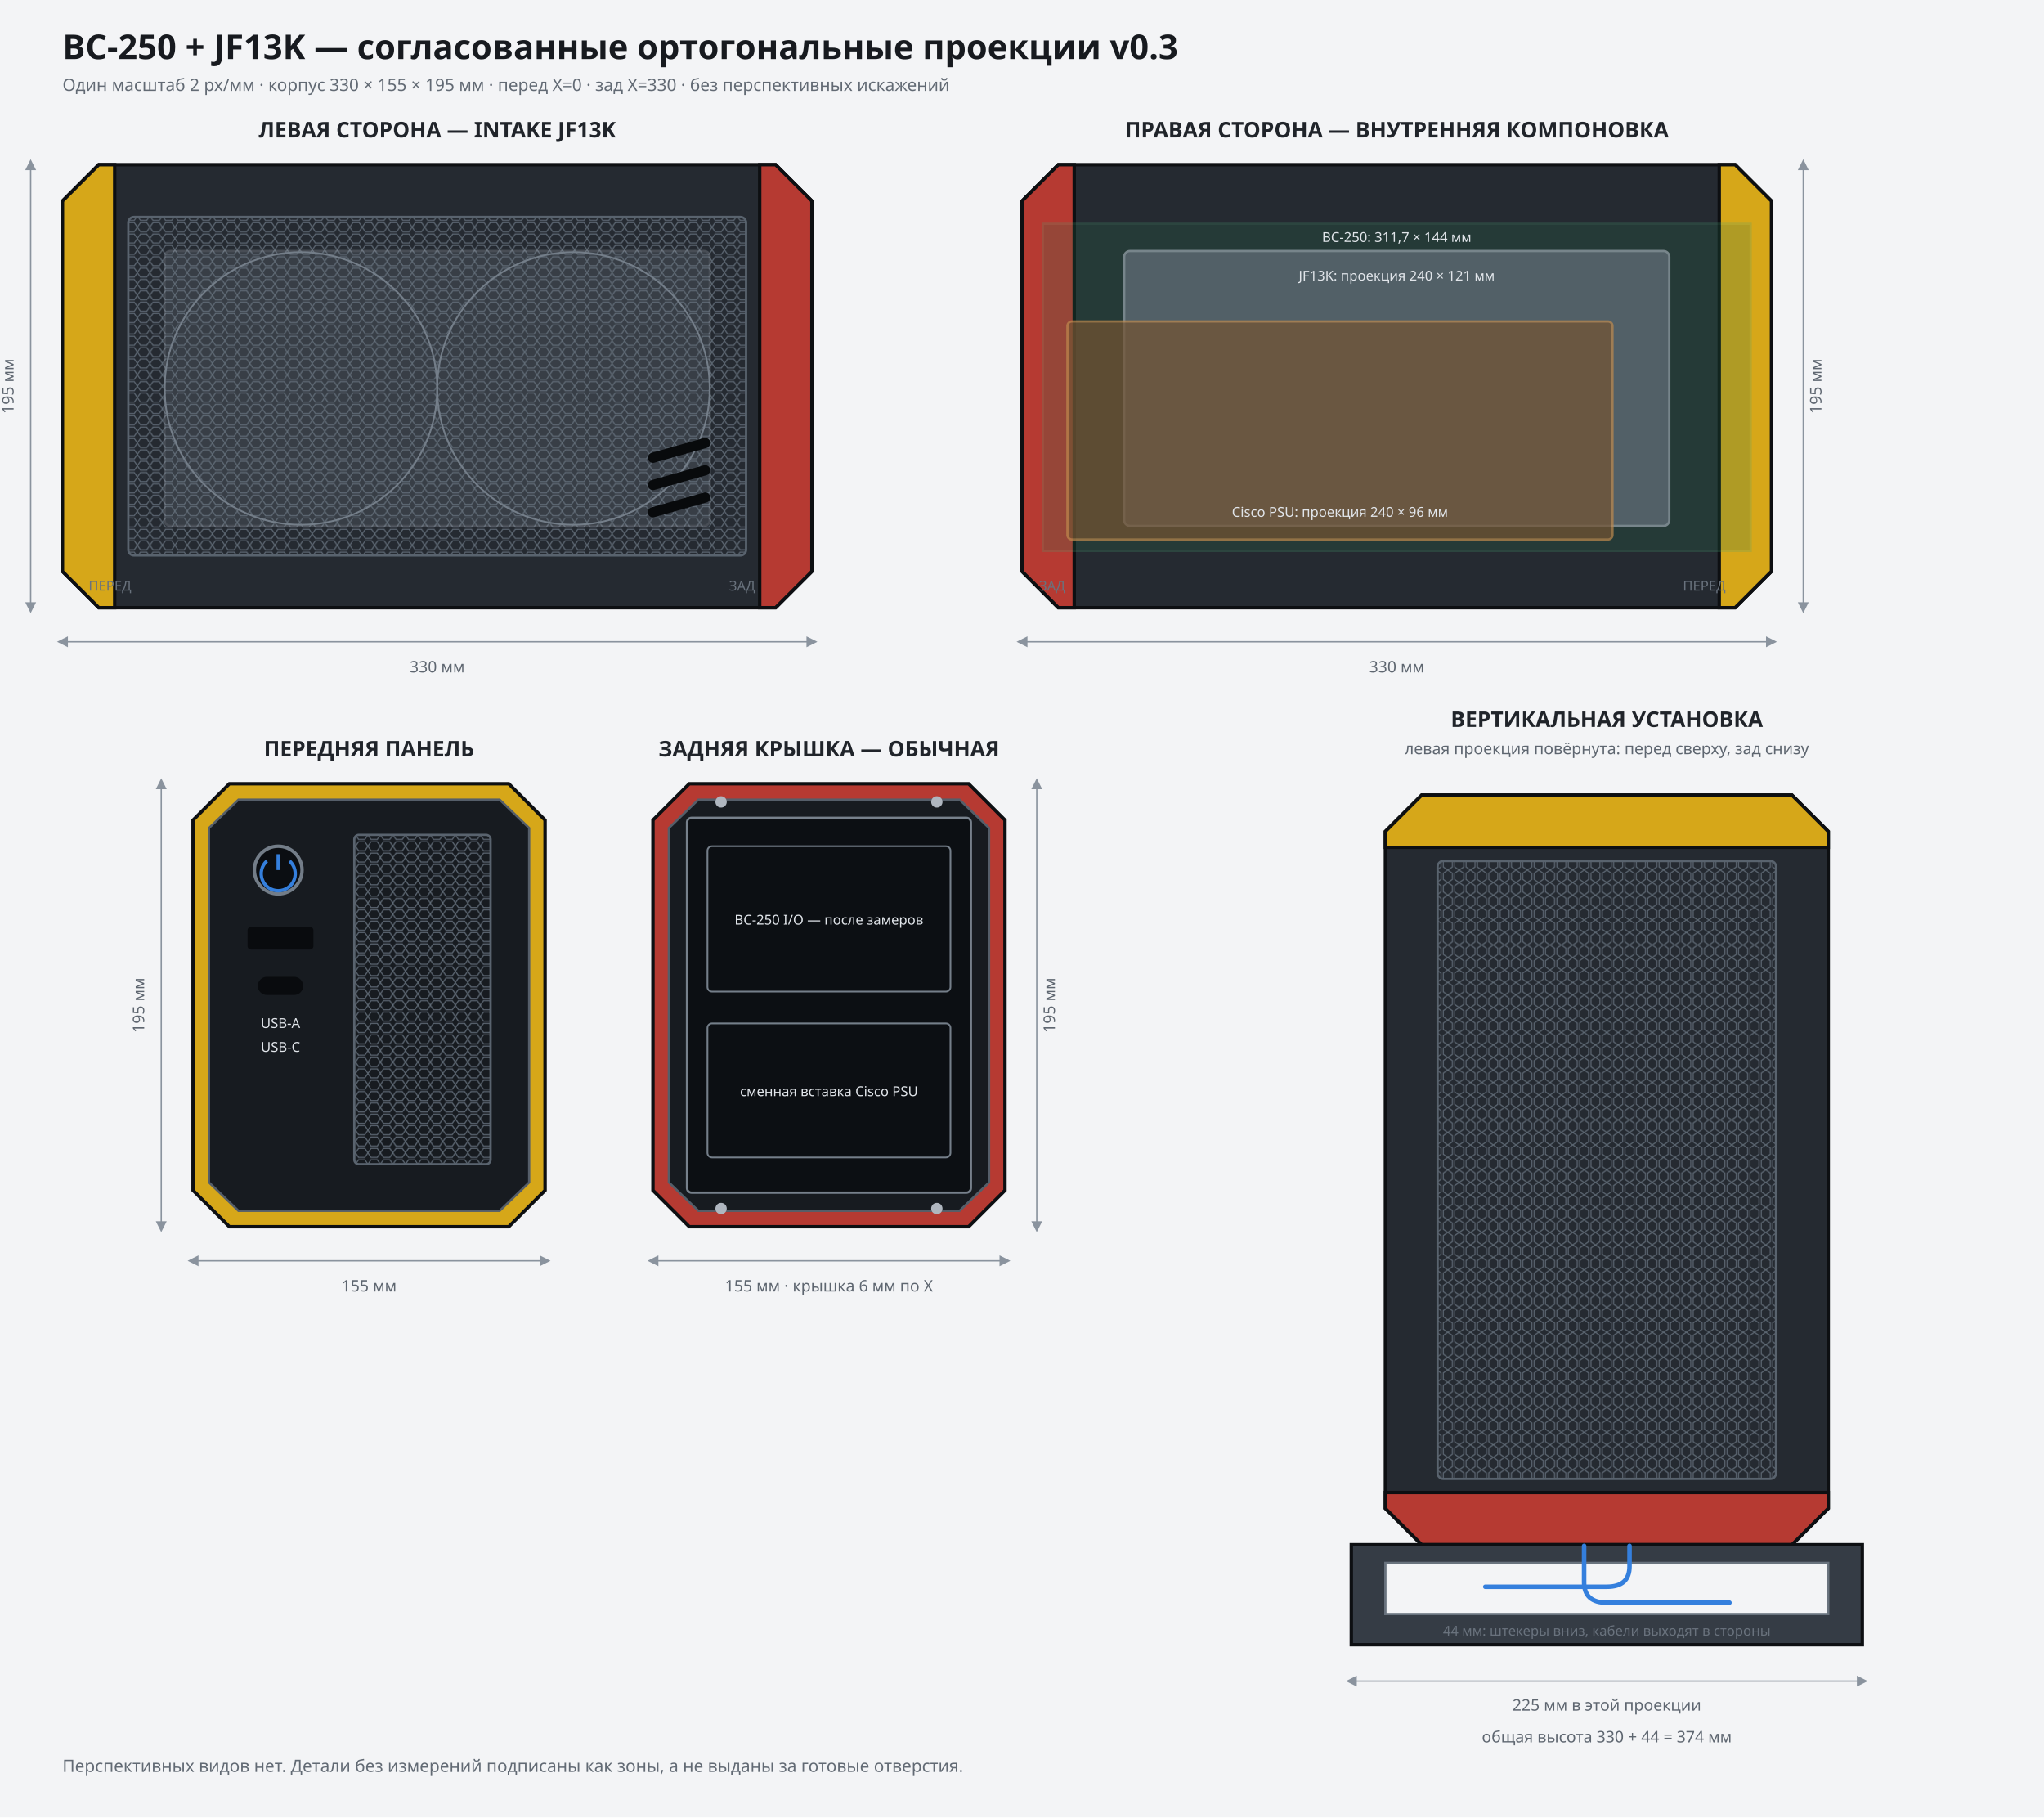
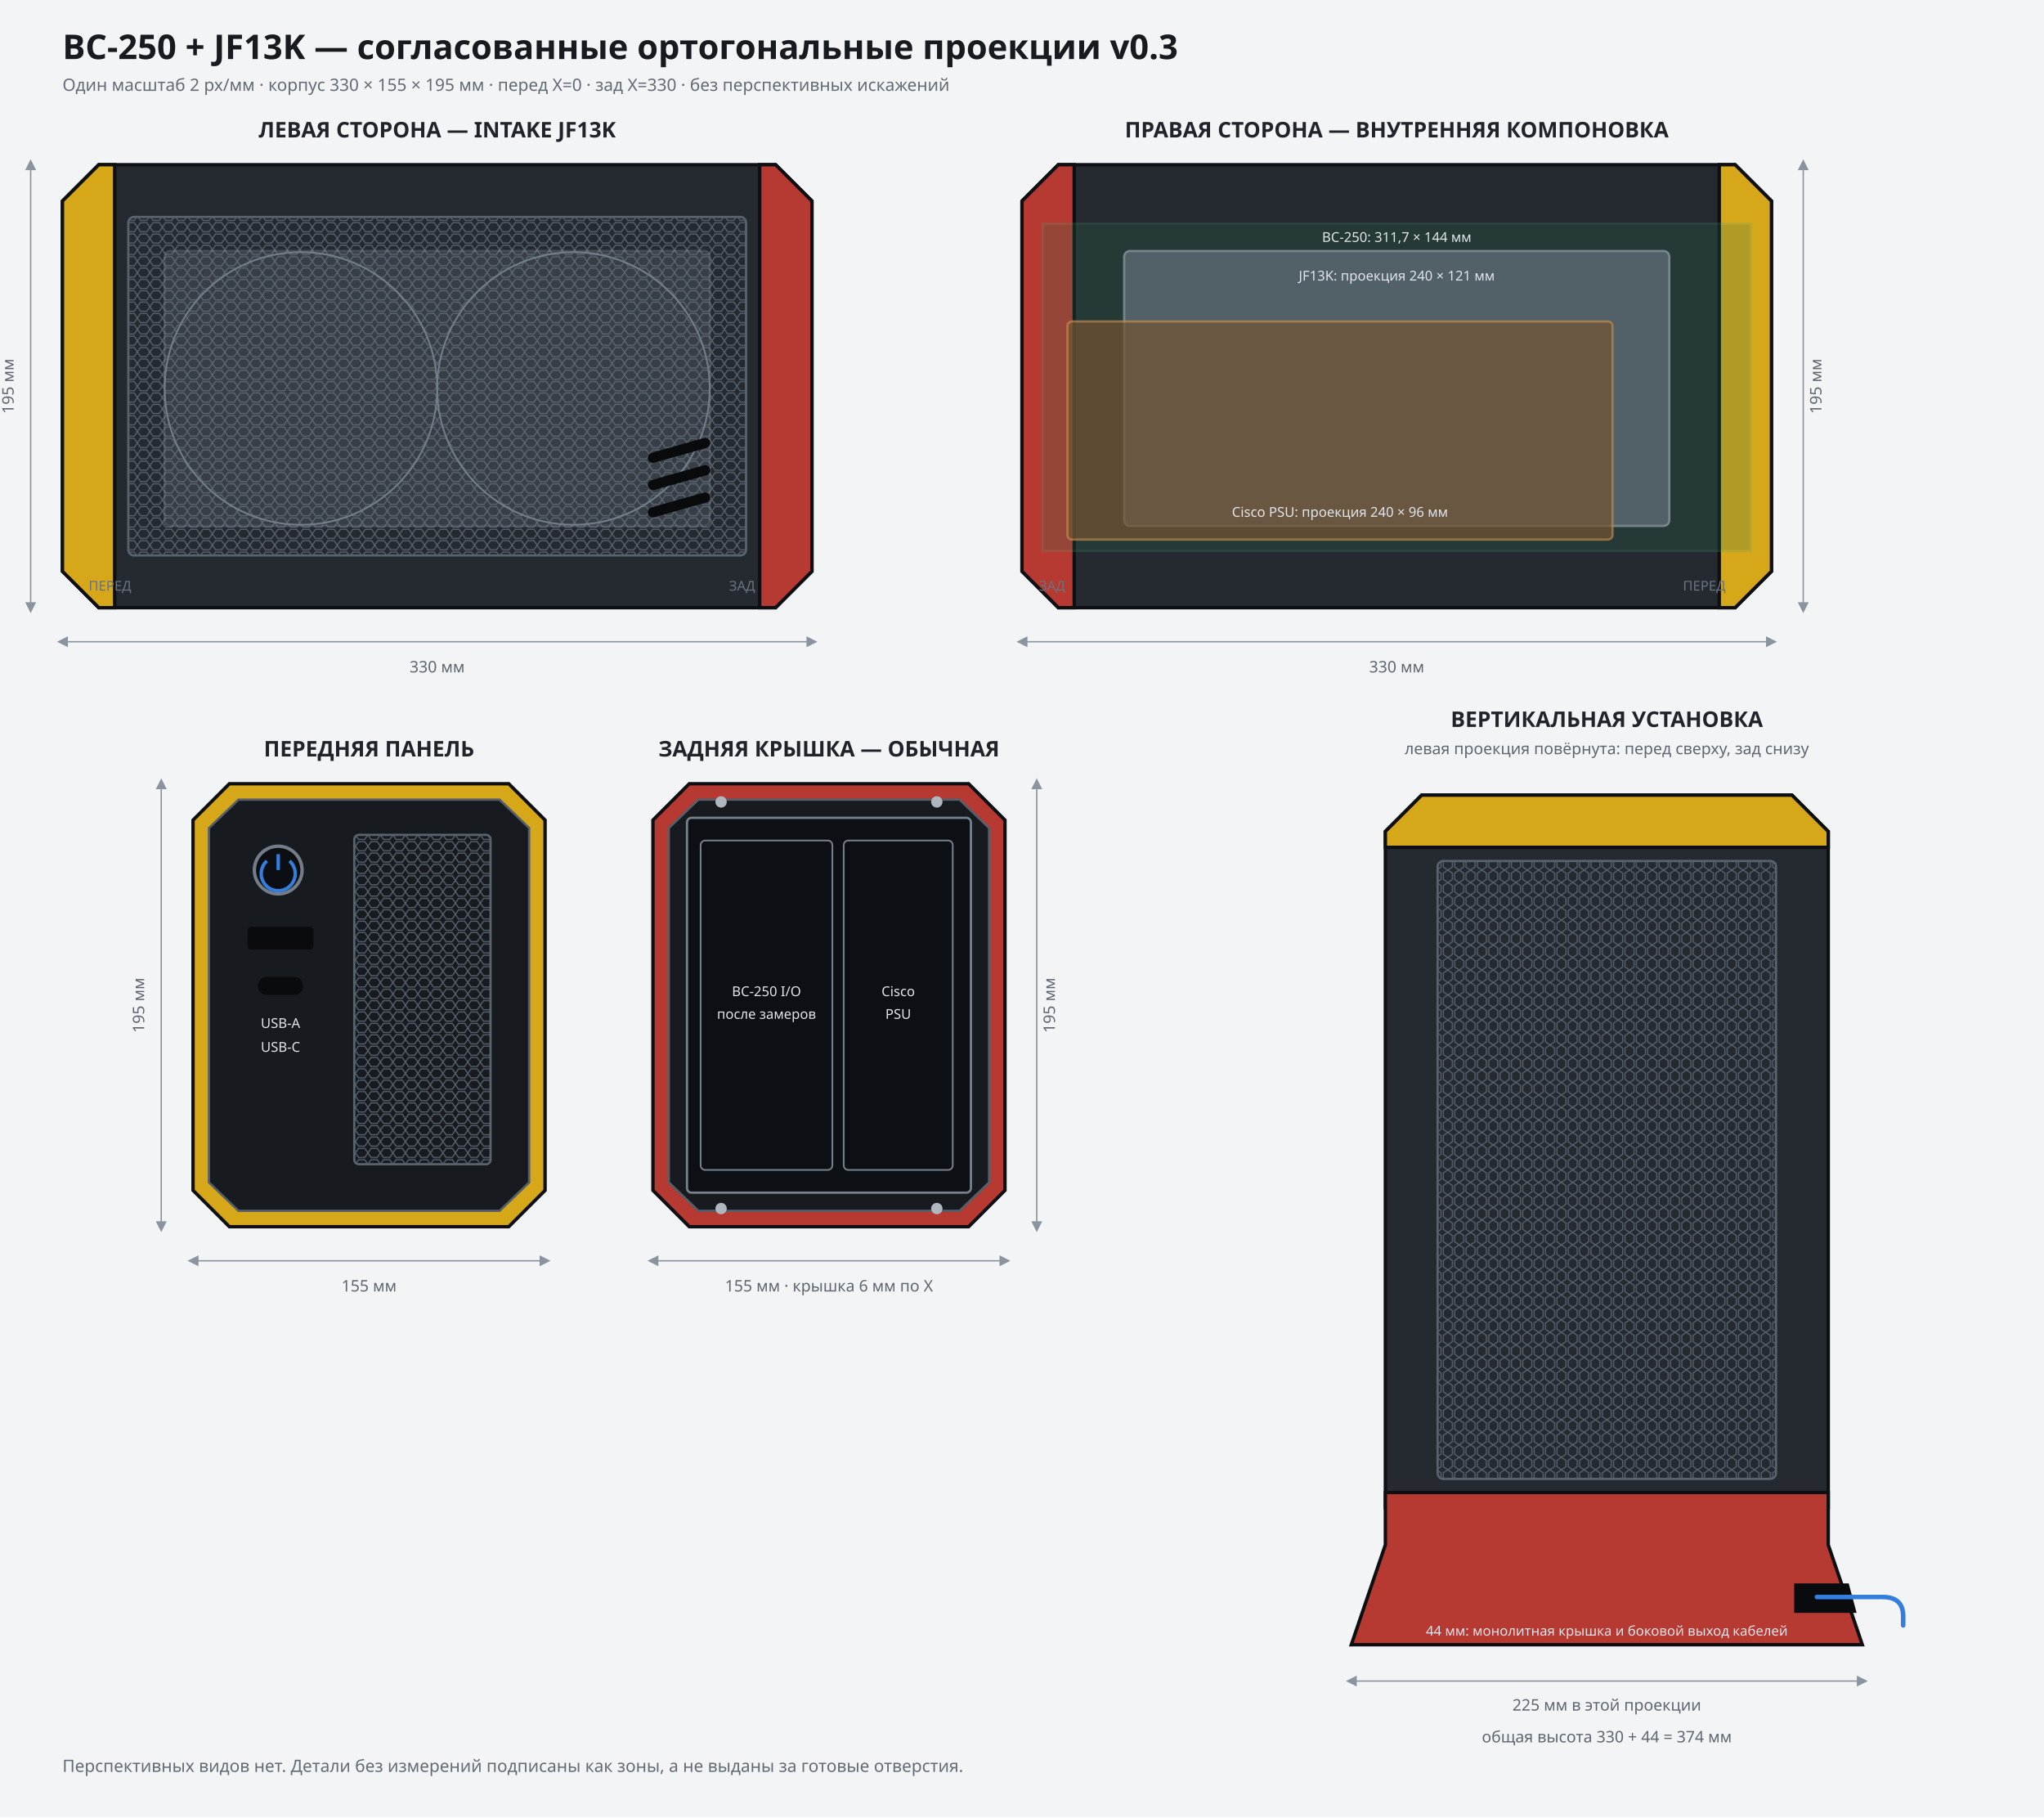
<svg xmlns="http://www.w3.org/2000/svg" width="1800" height="1600" viewBox="0 0 1800 1600">
  <defs>
    <style>
      .title{font:700 30px system-ui,sans-serif;fill:#171a1f}.subtitle{font:15px system-ui,sans-serif;fill:#626a74}
      .view-title{font:700 19px system-ui,sans-serif;fill:#20242a}.caption{font:14px system-ui,sans-serif;fill:#5e6670}
      .small{font:12px system-ui,sans-serif;fill:#69727d}.case{fill:#252a31;stroke:#0d0f12;stroke-width:3}
      .panel{fill:#171b20;stroke:#555e69;stroke-width:2}.front{fill:#d6a719;stroke:#0d0f12;stroke-width:3}
      .rear{fill:#b63a32;stroke:#0d0f12;stroke-width:3}.base{fill:#353c45;stroke:#0d0f12;stroke-width:3}
      .slot{fill:#090b0e}.outline{fill:none;stroke:#747e89;stroke-width:1.5}.dim{fill:none;stroke:#8a939e;stroke-width:1.2}
      .pcb{fill:#24734c;stroke:#46a472;stroke-width:2}.cooler{fill:#68737f;stroke:#a0aab4;stroke-width:2}
      .psu{fill:#735332;stroke:#bc884c;stroke-width:2}.cable{fill:none;stroke:#347fdd;stroke-width:4;stroke-linecap:round}
      .inside{font:12px system-ui,sans-serif;fill:#e1e5ea}
    </style>
    <pattern id="mesh" width="11" height="10" patternUnits="userSpaceOnUse">
      <path d="M2.75 1h5.5L11 5 8.25 9h-5.5L0 5z" fill="none" stroke="#59636e" stroke-width="1" />
    </pattern>
    <marker id="arr" markerWidth="8" markerHeight="8" refX="4" refY="4" orient="auto-start-reverse">
      <path d="M0 0L8 4L0 8z" fill="#8a939e" />
    </marker>
    <path id="side-shell" d="M0 32L32 0H628L660 32V358L628 390H32L0 358Z" />
    <path id="end-shell" d="M0 32L32 0H278L310 32V358L278 390H32L0 358Z" />
  </defs>
  <rect width="1800" height="1600" fill="#f3f4f6" />
  <text class="title" x="55" y="52">BC-250 + JF13K — согласованные ортогональные проекции v0.3</text>
  <text class="subtitle" x="55" y="80">Один масштаб 2 px/мм · корпус 330 × 155 × 195 мм · перед X=0 · зад X=330 · без перспективных искажений</text>
  <g transform="translate(55 145)">
    <text class="view-title" x="330" y="-24" text-anchor="middle">ЛЕВАЯ СТОРОНА — INTAKE JF13K</text>
    <use href="#side-shell" class="case" />
    <path class="front" d="M0 32L32 0H46V390H32L0 358Z" />
    <path class="rear" d="M614 0H628L660 32V358L628 390H614Z" />
    <rect x="58" y="46" width="544" height="298" rx="5" fill="url(#mesh)" stroke="#59636e" stroke-width="2" />
    <rect class="cooler" x="90" y="76" width="480" height="242" rx="5" opacity=".28" />
    <circle class="outline" cx="210" cy="197" r="120" />
    <circle class="outline" cx="450" cy="197" r="120" />
    <g stroke="#080a0c" stroke-width="9" stroke-linecap="round">
      <path d="M520 258l46-13" />
      <path d="M520 282l46-13" />
      <path d="M520 306l46-13" />
    </g>
    <path class="dim" marker-start="url(#arr)" marker-end="url(#arr)" d="M0 420H660" />
    <text class="caption" x="330" y="447" text-anchor="middle">330 мм</text>
    <path class="dim" marker-start="url(#arr)" marker-end="url(#arr)" d="M-28 0V390" />
    <text class="caption" x="-43" y="195" text-anchor="middle" transform="rotate(-90 -43 195)">195 мм</text>
    <text class="small" x="23" y="375">ПЕРЕД</text>
    <text class="small" x="587" y="375">ЗАД</text>
  </g>
  <g transform="translate(900 145)">
    <text class="view-title" x="330" y="-24" text-anchor="middle">ПРАВАЯ СТОРОНА — ВНУТРЕННЯЯ КОМПОНОВКА</text>
    <use href="#side-shell" class="case" />
    <path class="rear" d="M0 32L32 0H46V390H32L0 358Z" />
    <path class="front" d="M614 0H628L660 32V358L628 390H614Z" />
    <rect class="pcb" x="18.3" y="52" width="623.4" height="288" opacity=".22" />
    <rect class="cooler" x="90" y="76" width="480" height="242" rx="5" opacity=".67" />
    <rect class="psu" x="40" y="138" width="480" height="192" rx="4" opacity=".72" />
    <text class="inside" x="330" y="102" text-anchor="middle">JF13K: проекция 240 × 121 мм</text>
    <text class="inside" x="280" y="310" text-anchor="middle">Cisco PSU: проекция 240 × 96 мм</text>
    <text class="inside" x="330" y="68" text-anchor="middle">BC-250: 311,7 × 144 мм</text>
    <path class="dim" marker-start="url(#arr)" marker-end="url(#arr)" d="M0 420H660" />
    <text class="caption" x="330" y="447" text-anchor="middle">330 мм</text>
    <path class="dim" marker-start="url(#arr)" marker-end="url(#arr)" d="M688 0V390" />
    <text class="caption" x="704" y="195" text-anchor="middle" transform="rotate(-90 704 195)">195 мм</text>
    <text class="small" x="15" y="375">ЗАД</text>
    <text class="small" x="582" y="375">ПЕРЕД</text>
  </g>
  <g transform="translate(170 690)">
    <text class="view-title" x="155" y="-24" text-anchor="middle">ПЕРЕДНЯЯ ПАНЕЛЬ</text>
    <use href="#end-shell" class="front" />
    <path class="panel" d="M14 39L40 14H270L296 39V351L270 376H40L14 351Z" />
    <circle cx="75" cy="76" r="21" fill="#0b0e12" stroke="#737d88" stroke-width="3" />
    <path d="M75 62v14m-10-8a15 15 0 1 0 20 0" fill="none" stroke="#347fdd" stroke-width="3" />
    <rect class="slot" x="48" y="126" width="58" height="20" rx="3" />
    <rect class="slot" x="57" y="170" width="40" height="16" rx="8" />
    <rect x="142" y="45" width="120" height="290" rx="4" fill="url(#mesh)" stroke="#59636e" stroke-width="2" />
    <text class="inside" x="77" y="215" text-anchor="middle">USB-A</text>
    <text class="inside" x="77" y="236" text-anchor="middle">USB-C</text>
    <path class="dim" marker-start="url(#arr)" marker-end="url(#arr)" d="M0 420H310" />
    <text class="caption" x="155" y="447" text-anchor="middle">155 мм</text>
    <path class="dim" marker-start="url(#arr)" marker-end="url(#arr)" d="M-28 0V390" />
    <text class="caption" x="-43" y="195" text-anchor="middle" transform="rotate(-90 -43 195)">195 мм</text>
  </g>
  <g transform="translate(575 690)">
    <text class="view-title" x="155" y="-24" text-anchor="middle">ЗАДНЯЯ КРЫШКА — ОБЫЧНАЯ</text>
    <use href="#end-shell" class="rear" />
    <path class="panel" d="M14 39L40 14H270L296 39V351L270 376H40L14 351Z" />
    <rect x="30" y="30" width="250" height="330" rx="4" fill="#0c0f13" stroke="#77818c" stroke-width="2" />
-     <rect class="outline" x="48" y="55" width="214" height="128" rx="4" />
-     <rect class="outline" x="48" y="211" width="214" height="118" rx="4" />
-     <text class="inside" x="155" y="124" text-anchor="middle">BC-250 I/O — после замеров</text>
-     <text class="inside" x="155" y="275" text-anchor="middle">сменная вставка Cisco PSU</text>
+     <rect class="outline" x="42" y="50" width="116" height="290" rx="4" />
+     <rect class="outline" x="168" y="50" width="96" height="290" rx="4" />
+     <text class="inside" x="100" y="187" text-anchor="middle">BC-250 I/O</text>
+     <text class="inside" x="100" y="207" text-anchor="middle">после замеров</text>
+     <text class="inside" x="216" y="187" text-anchor="middle">Cisco</text>
+     <text class="inside" x="216" y="207" text-anchor="middle">PSU</text>
    <circle cx="60" cy="16" r="5" fill="#afb6bf" />
    <circle cx="250" cy="16" r="5" fill="#afb6bf" />
    <circle cx="60" cy="374" r="5" fill="#afb6bf" />
    <circle cx="250" cy="374" r="5" fill="#afb6bf" />
    <path class="dim" marker-start="url(#arr)" marker-end="url(#arr)" d="M0 420H310" />
    <text class="caption" x="155" y="447" text-anchor="middle">155 мм · крышка 6 мм по X</text>
    <path class="dim" marker-start="url(#arr)" marker-end="url(#arr)" d="M338 0V390" />
    <text class="caption" x="354" y="195" text-anchor="middle" transform="rotate(-90 354 195)">195 мм</text>
  </g>
  <g transform="translate(1190 640)">
    <text class="view-title" x="225" y="0" text-anchor="middle">ВЕРТИКАЛЬНАЯ УСТАНОВКА</text>
    <text class="caption" x="225" y="24" text-anchor="middle">левая проекция повёрнута: перед сверху, зад снизу</text>
    <g transform="translate(420 60) rotate(90)">
      <use href="#side-shell" class="case" />
      <path class="front" d="M0 32L32 0H46V390H32L0 358Z" />
-       <path class="rear" d="M614 0H628L660 32V358L628 390H614Z" />
      <rect x="58" y="46" width="544" height="298" rx="5" fill="url(#mesh)" stroke="#59636e" stroke-width="2" />
    </g>
-     <path class="base" d="M0 720H450V808H0Z" />
-     <rect x="30" y="736" width="390" height="45" fill="#f3f4f6" stroke="#69737e" stroke-width="2" />
-     <path class="cable" d="M205 721v32q0 18 20 18h108" />
-     <path class="cable" d="M245 721v18q0 18-20 18H118" />
-     <text class="small" x="225" y="800" text-anchor="middle">44 мм: штекеры вниз, кабели выходят в стороны</text>
+     <path class="rear" d="M30 674H420V720L450 808H0L30 720Z" />
+     <path class="slot" d="M390 754H438L445 780H390Z" />
+     <path class="cable" d="M410 766h58q18 0 18 17v8" />
+     <text class="inside" x="225" y="800" text-anchor="middle">44 мм: монолитная крышка и боковой выход кабелей</text>
    <path class="dim" marker-start="url(#arr)" marker-end="url(#arr)" d="M0 840H450" />
    <text class="caption" x="225" y="866" text-anchor="middle">225 мм в этой проекции</text>
    <text class="caption" x="225" y="894" text-anchor="middle">общая высота 330 + 44 = 374 мм</text>
  </g>
  <text class="subtitle" x="55" y="1560">Перспективных видов нет. Детали без измерений подписаны как зоны, а не выданы за готовые отверстия.</text>
</svg>
